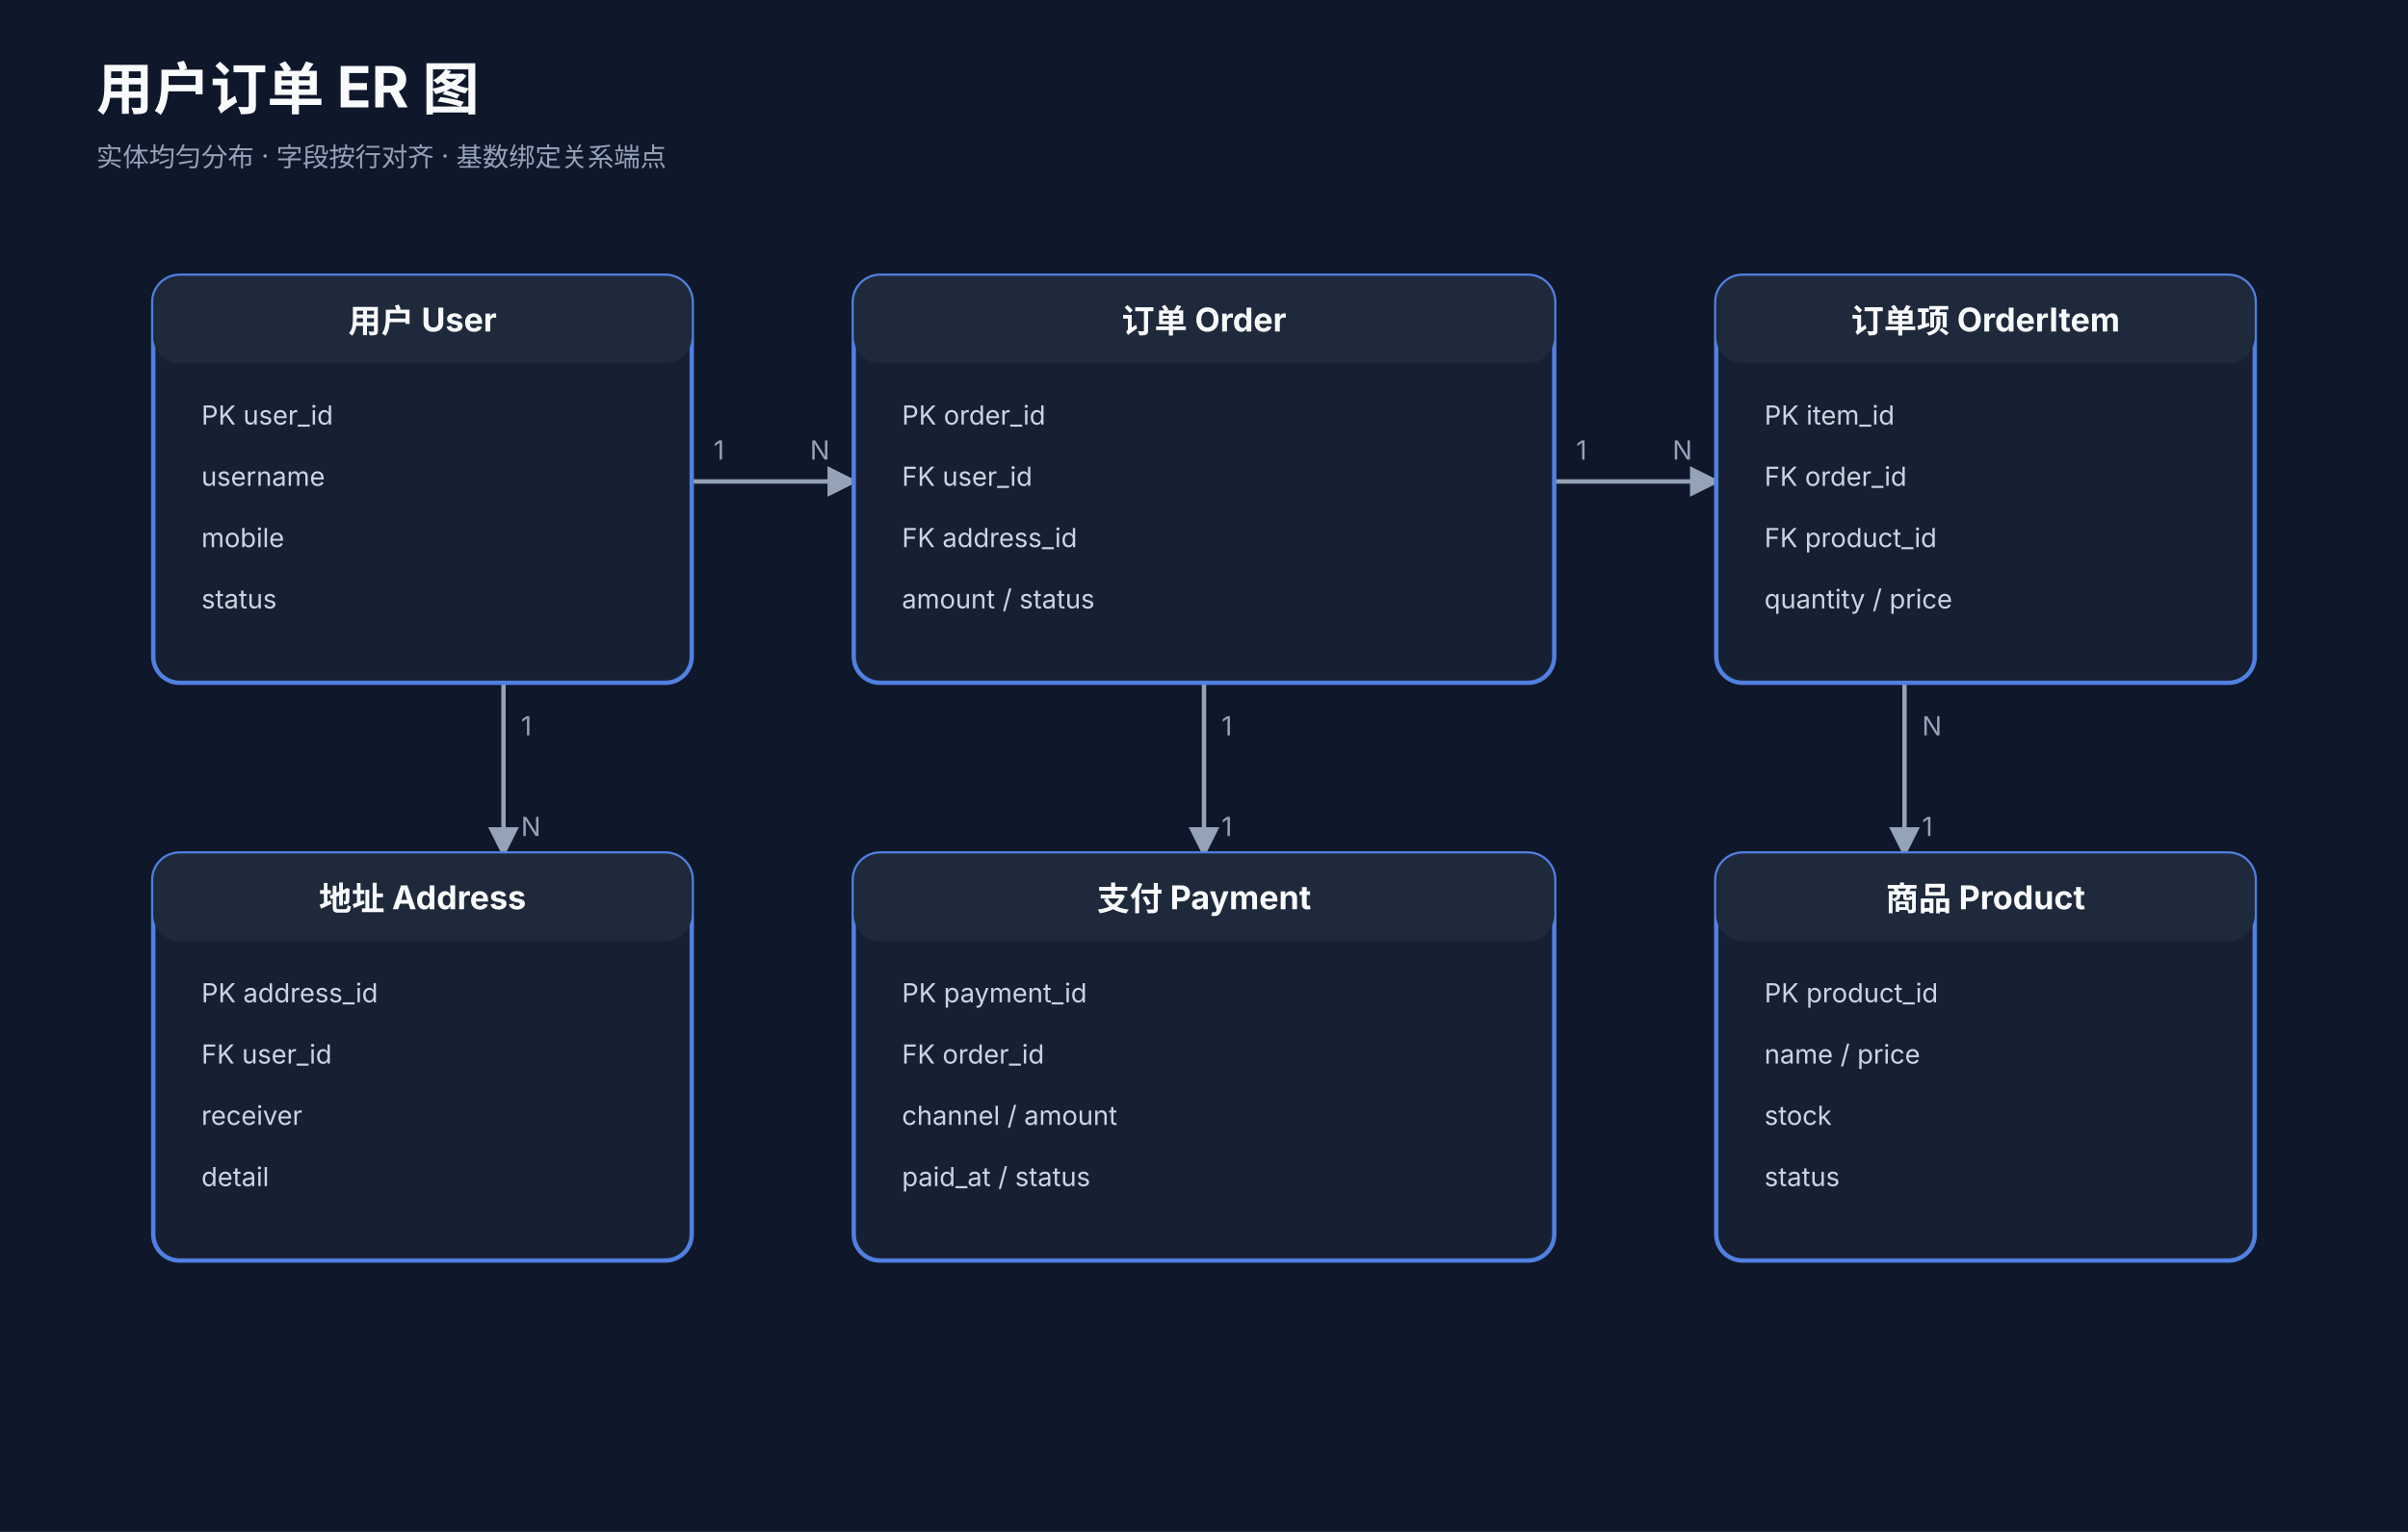
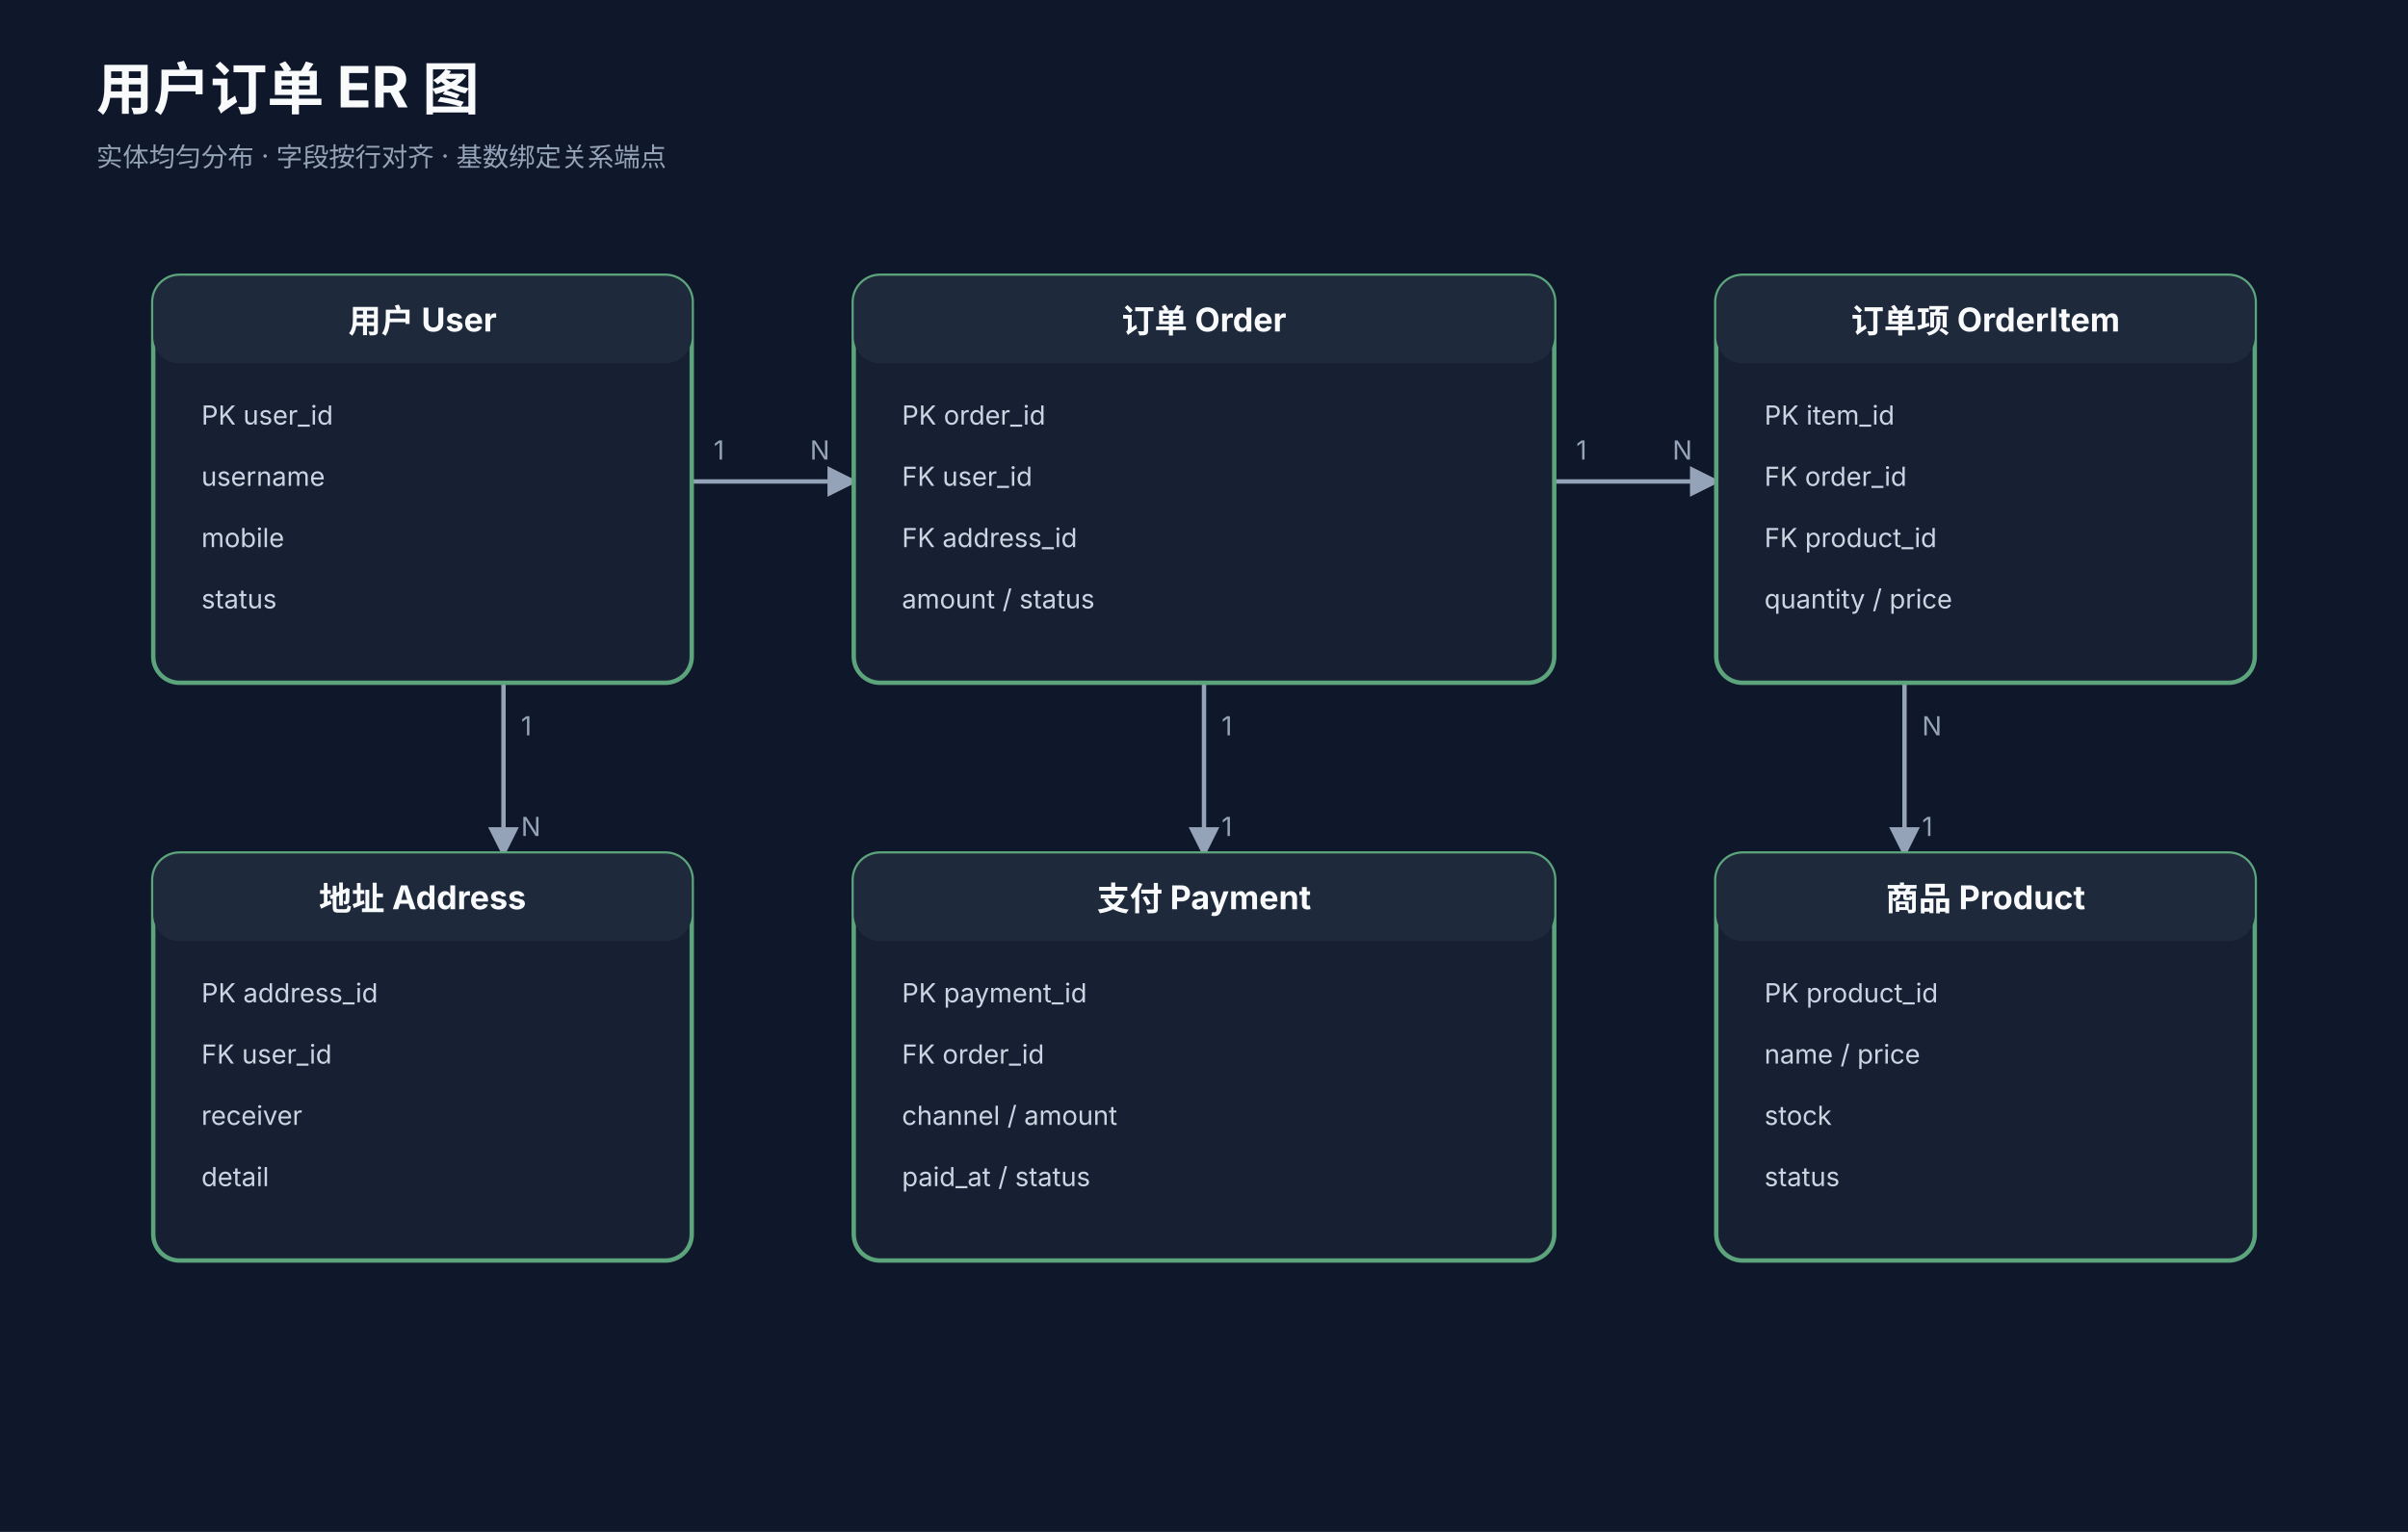
- <svg xmlns="http://www.w3.org/2000/svg" width="1100" height="700" viewBox="0 0 1100 700" role="img" aria-labelledby="title desc" font-family="Inter, Noto Sans SC, Microsoft YaHei, Arial, sans-serif" data-theme="focused" data-mode="dark">
+ <svg xmlns="http://www.w3.org/2000/svg" width="1100" height="700" viewBox="0 0 1100 700" role="img" aria-labelledby="title desc" font-family="Inter, Noto Sans SC, Microsoft YaHei, Arial, sans-serif" data-theme="mint-green" data-mode="dark">
  <defs>
    <marker id="er-end" markerWidth="7" markerHeight="7" refX="6" refY="3.5" orient="auto">
      <path d="M0 0L7 3.5L0 7Z" fill="#94A3B8" />
    </marker>
  </defs>
  <rect width="1100" height="700" fill="#0F172A" />
  <text x="44" y="50" font-size="26" font-weight="700" fill="#F8FAFC">用户订单 ER 图</text>
  <text x="44" y="76" font-size="12" fill="#94A3B8">实体均匀分布 · 字段按行对齐 · 基数绑定关系端点</text>
  <g fill="none" stroke="#94A3B8" stroke-width="2" marker-end="url(#er-end)">
    <path id="er1" data-role="edge" d="M316 220H390" />
    <path id="er2" data-role="edge" d="M710 220H784" />
    <path id="er3" data-role="edge" d="M230 312V390" />
    <path id="er4" data-role="edge" d="M550 312V390" />
    <path id="er5" data-role="edge" d="M870 312V390" />
  </g>
-   <g fill="#172033" stroke="#5080E0" stroke-width="2">
+   <g fill="#172033" stroke="#5CA57C" stroke-width="2">
    <rect id="entity-user" data-role="node" x="70" y="126" width="246" height="186" rx="12" />
    <rect id="entity-order" data-role="node" x="390" y="126" width="320" height="186" rx="12" />
    <rect id="entity-item" data-role="node" x="784" y="126" width="246" height="186" rx="12" />
    <rect id="entity-address" data-role="node" x="70" y="390" width="246" height="186" rx="12" />
    <rect id="entity-payment" data-role="node" x="390" y="390" width="320" height="186" rx="12" />
    <rect id="entity-product" data-role="node" x="784" y="390" width="246" height="186" rx="12" />
  </g>
  <g fill="#1E293B">
    <rect x="70" y="126" width="246" height="40" rx="12" />
    <rect x="390" y="126" width="320" height="40" rx="12" />
    <rect x="784" y="126" width="246" height="40" rx="12" />
    <rect x="70" y="390" width="246" height="40" rx="12" />
    <rect x="390" y="390" width="320" height="40" rx="12" />
    <rect x="784" y="390" width="246" height="40" rx="12" />
  </g>
  <g fill="#F8FAFC" font-size="15" font-weight="700" text-anchor="middle">
    <text x="193" y="152">用户 User</text>
    <text x="550" y="152">订单 Order</text>
    <text x="907" y="152">订单项 OrderItem</text>
    <text x="193" y="416">地址 Address</text>
    <text x="550" y="416">支付 Payment</text>
    <text x="907" y="416">商品 Product</text>
  </g>
  <g fill="#CBD5E1" font-size="12">
    <text x="92" y="194">PK  user_id</text>
    <text x="92" y="222">username</text>
    <text x="92" y="250">mobile</text>
    <text x="92" y="278">status</text>
    <text x="412" y="194">PK  order_id</text>
    <text x="412" y="222">FK  user_id</text>
    <text x="412" y="250">FK  address_id</text>
    <text x="412" y="278">amount / status</text>
    <text x="806" y="194">PK  item_id</text>
    <text x="806" y="222">FK  order_id</text>
    <text x="806" y="250">FK  product_id</text>
    <text x="806" y="278">quantity / price</text>
    <text x="92" y="458">PK  address_id</text>
    <text x="92" y="486">FK  user_id</text>
    <text x="92" y="514">receiver</text>
    <text x="92" y="542">detail</text>
    <text x="412" y="458">PK  payment_id</text>
    <text x="412" y="486">FK  order_id</text>
    <text x="412" y="514">channel / amount</text>
    <text x="412" y="542">paid_at / status</text>
    <text x="806" y="458">PK  product_id</text>
    <text x="806" y="486">name / price</text>
    <text x="806" y="514">stock</text>
    <text x="806" y="542">status</text>
  </g>
  <g fill="#94A3B8" font-size="12">
    <text x="326" y="210">1</text>
    <text x="370" y="210">N</text>
    <text x="720" y="210">1</text>
    <text x="764" y="210">N</text>
    <text x="238" y="336">1</text>
    <text x="238" y="382">N</text>
    <text x="558" y="336">1</text>
    <text x="558" y="382">1</text>
    <text x="878" y="336">N</text>
    <text x="878" y="382">1</text>
  </g>
</svg>
